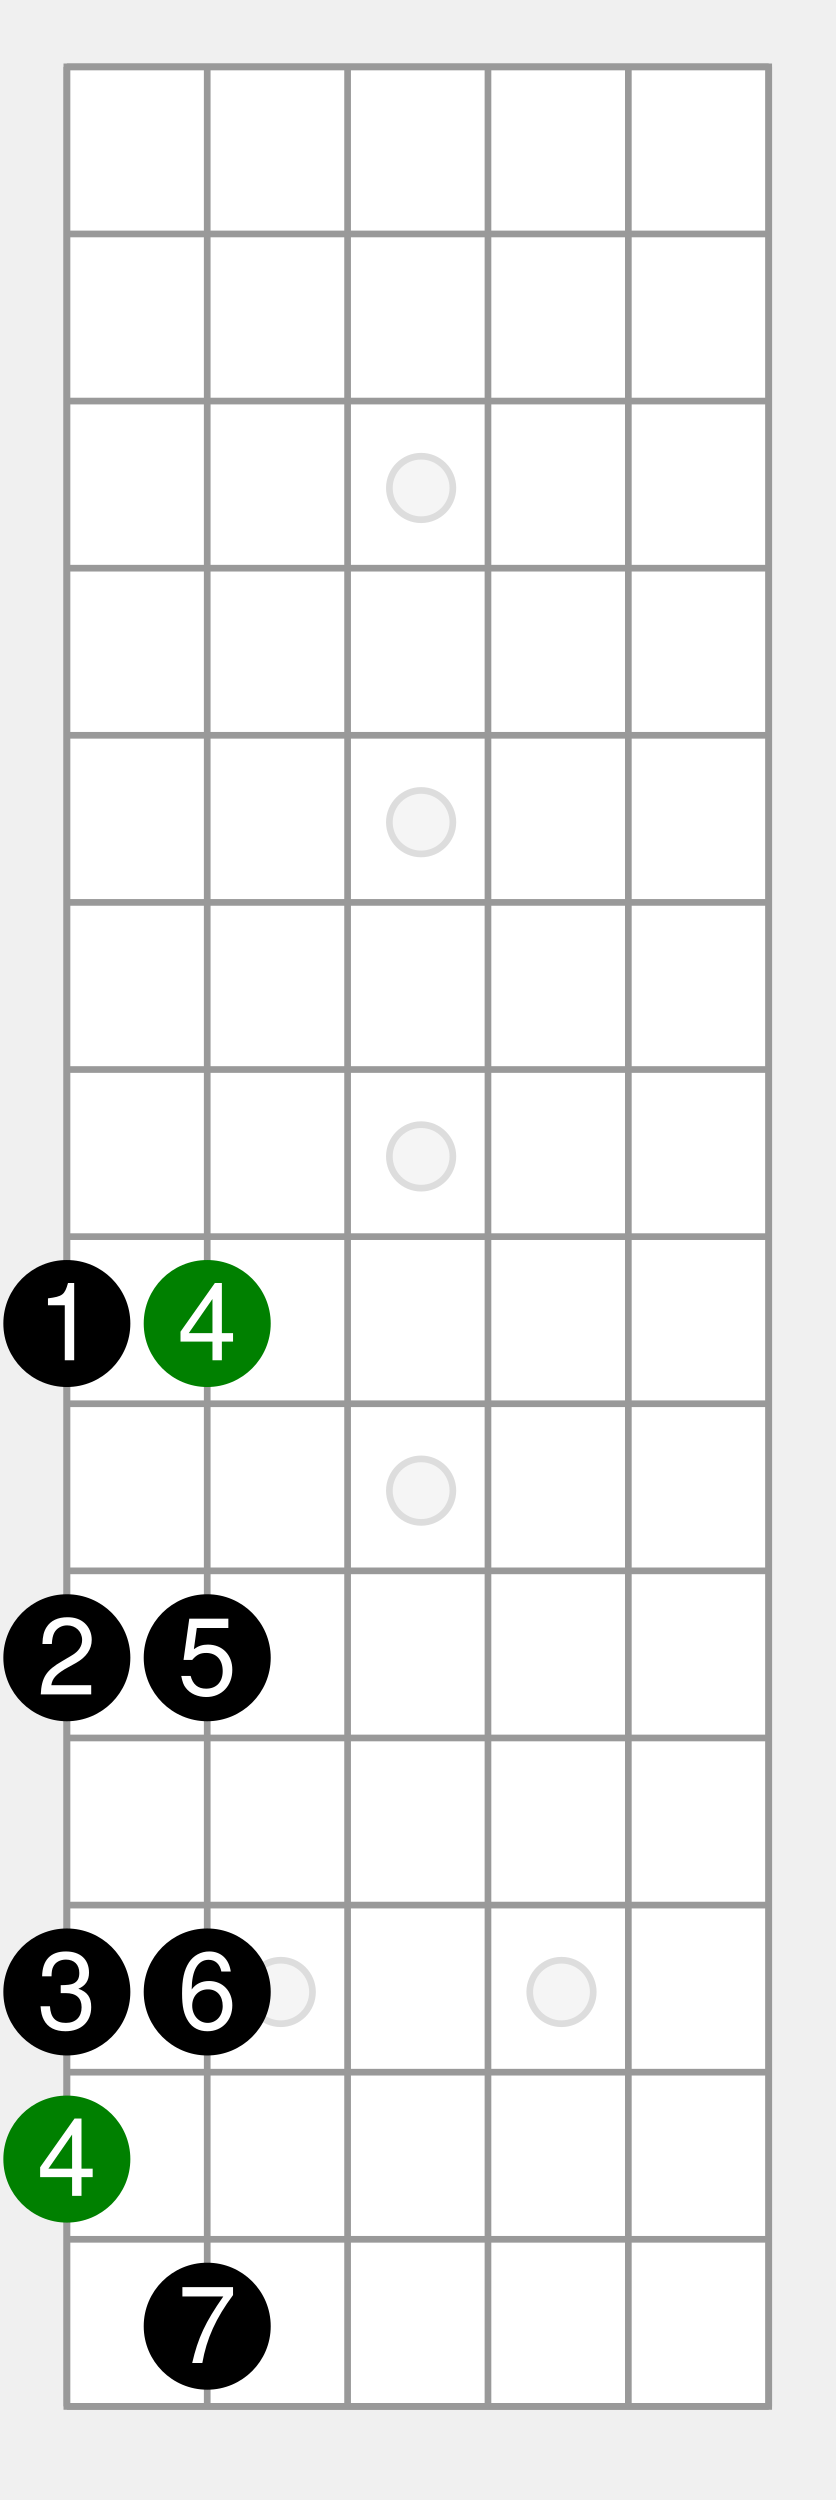
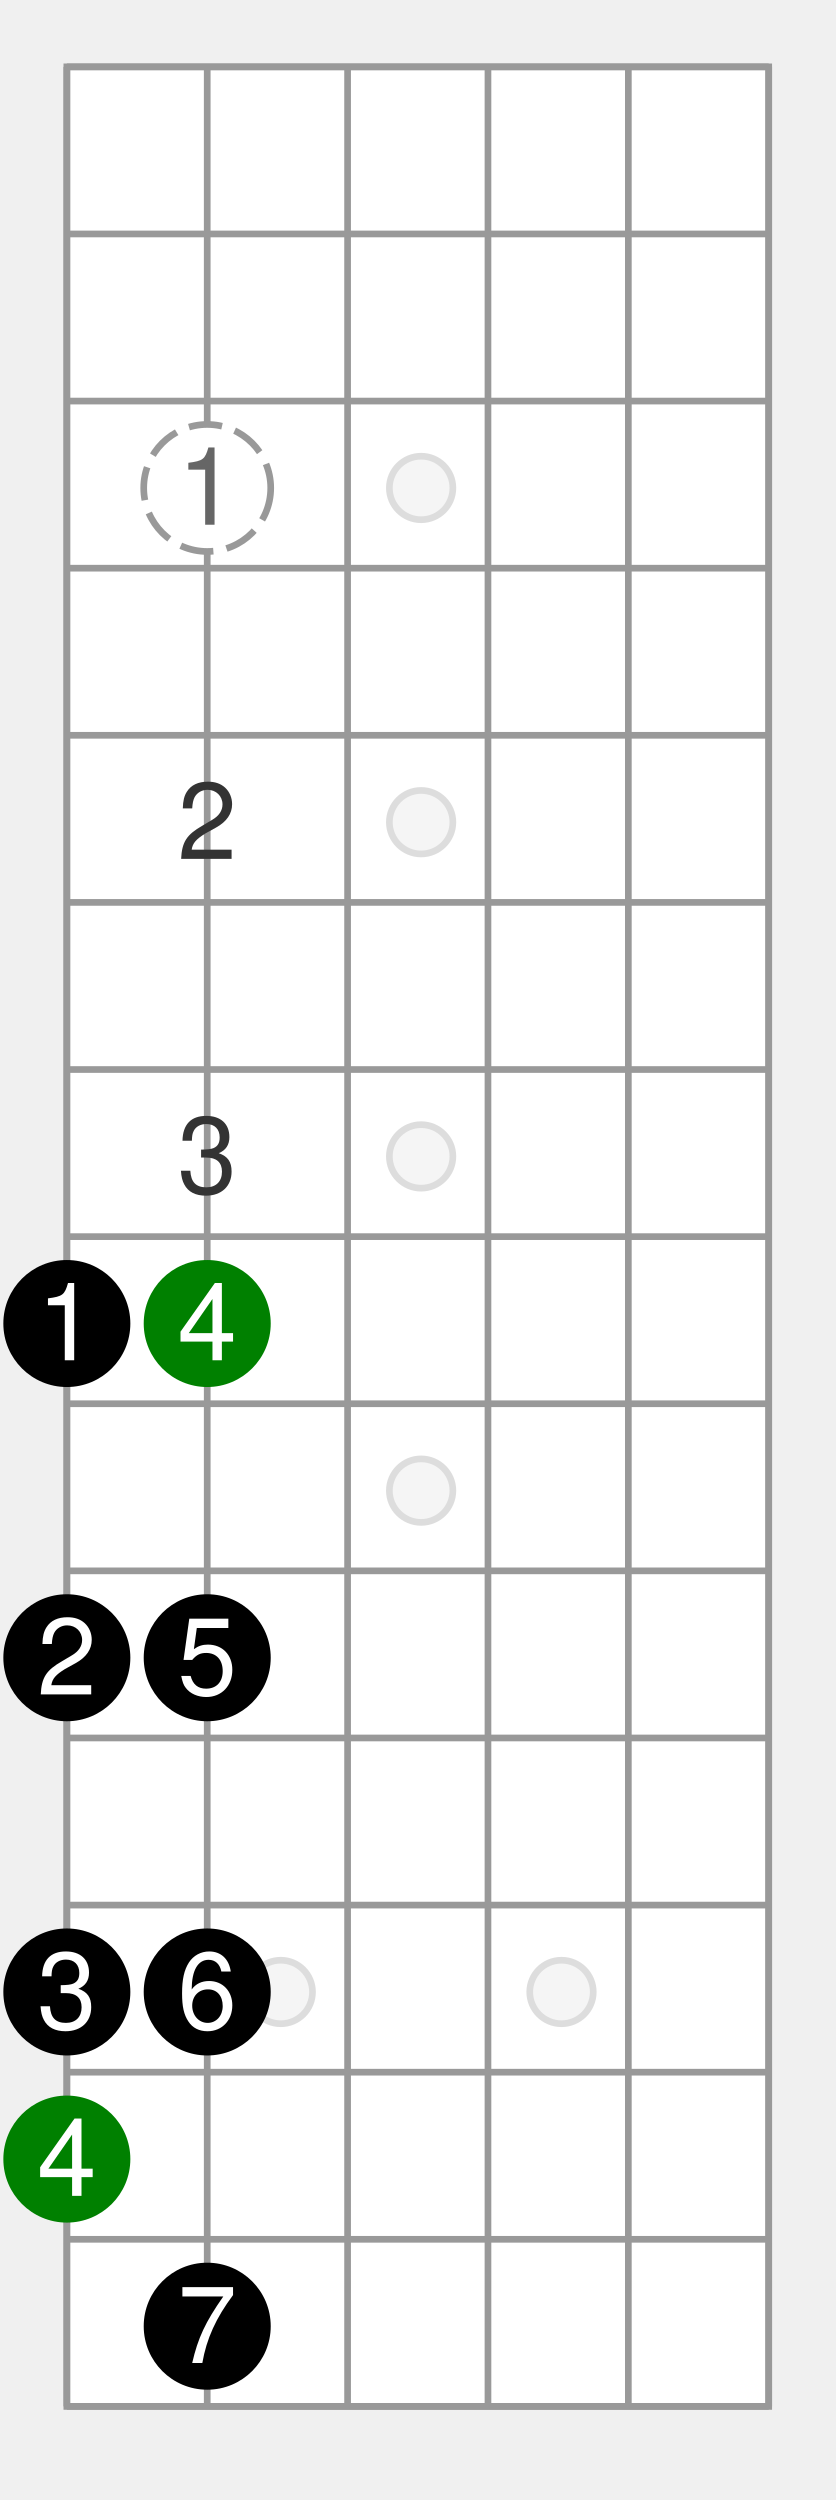
- <svg xmlns="http://www.w3.org/2000/svg" id="diagram-new" class="fbd-diagram" width="100%" viewBox="0 0 125 374" preserveAspectRatio="xMidYMid meet" font-size="16px" data-fbd="{&quot;numStrings&quot;:6,&quot;numFrets&quot;:14,&quot;inlays&quot;:[3,5,7,9,&quot;12:double&quot;],&quot;grid&quot;:[[null,null,null,null,null,null,null,null],[null,null,null,null,null,null,null,null],[null,null,null,null,null,null,null,null],[null,null,null,null,null,null,null,null],[null,null,null,null,null,null,null,null],[null,null,null,null,null,null,null,null],[null,null,null,null,null,null,null,null],[null,null,null,null,null,null,null,null],[null,{&quot;dot&quot;:true,&quot;label&quot;:&quot;1&quot;},{&quot;dot&quot;:true,&quot;class&quot;:&quot;fbd-note-root&quot;,&quot;label&quot;:&quot;4&quot;},null,null,null,null,null],[null,null,null,null,null,null,null,null],[null,{&quot;dot&quot;:true,&quot;label&quot;:&quot;2&quot;},{&quot;dot&quot;:true,&quot;label&quot;:&quot;5&quot;},null,null,null,null,null],[null,null,null,null,null,null,null,null],[null,{&quot;dot&quot;:true,&quot;label&quot;:&quot;3&quot;},{&quot;dot&quot;:true,&quot;label&quot;:&quot;6&quot;},null,null,null,null,null],[null,{&quot;dot&quot;:true,&quot;class&quot;:&quot;fbd-note-root&quot;,&quot;label&quot;:&quot;4&quot;}],[null,null,{&quot;label&quot;:&quot;7&quot;,&quot;dot&quot;:true}]]}">
+ <svg xmlns="http://www.w3.org/2000/svg" id="diagram-new" class="fbd-diagram" width="100%" viewBox="0 0 125 374" preserveAspectRatio="xMidYMid meet" font-size="16px" data-fbd="{&quot;numStrings&quot;:6,&quot;numFrets&quot;:14,&quot;inlays&quot;:[3,5,7,9,&quot;12:double&quot;],&quot;grid&quot;:[[null,null,null,null,null,null,null,null],[null,null,null,null,null,null,null,null],[null,null,null,null,null,null,null,null],[null,null,{&quot;label&quot;:&quot;1&quot;,&quot;dot&quot;:true,&quot;class&quot;:&quot;fbd-note-optional&quot;},null,null,null,null,null],[null,null,null,null,null,null,null,null],[null,null,&quot;2&quot;,null,null,null,null,null],[null,null,null,null,null,null,null,null],[null,null,&quot;3&quot;,null,null,null,null,null],[null,{&quot;dot&quot;:true,&quot;label&quot;:&quot;1&quot;},{&quot;dot&quot;:true,&quot;class&quot;:&quot;fbd-note-root&quot;,&quot;label&quot;:&quot;4&quot;},null,null,null,null,null],[null,null,null,null,null,null,null,null],[null,{&quot;dot&quot;:true,&quot;label&quot;:&quot;2&quot;},{&quot;dot&quot;:true,&quot;label&quot;:&quot;5&quot;},null,null,null,null,null],[null,null,null,null,null,null,null,null],[null,{&quot;dot&quot;:true,&quot;label&quot;:&quot;3&quot;},{&quot;dot&quot;:true,&quot;label&quot;:&quot;6&quot;},null,null,null,null,null],[null,{&quot;dot&quot;:true,&quot;class&quot;:&quot;fbd-note-root&quot;,&quot;label&quot;:&quot;4&quot;}],[null,null,{&quot;label&quot;:&quot;7&quot;,&quot;dot&quot;:true}]]}">
  <style type="text/css">/*  */
 .fbd-grid { stroke: #999; } .fbd-grid-background { fill: #fff; } .fbd-diagram { font-family: "Helvetica Neue",Helvetica,Arial,sans-serif; font-weight: 500; } .fbd-inlays { fill: #f5f5f5; stroke: #ddd; } .fbd-positions text { fill: #333; text-anchor: middle; } .fbd-positions circle + text { fill: #fff; } .fbd-dots { fill: #000; stroke: none; } .fbd-note-footer { font-size: 75%; text-anchor: middle; fill: #000; } .fbd-note-root circle { fill: green; } .fbd-note-optional circle { fill: #fff; stroke: #999; stroke-dasharray: 5,2; } .fbd-note-optional circle + text { fill: #666; } .fbd-note-chromatic circle { fill: #fcc; } .fbd-note-chromatic circle + text { fill: #000; }
/*  */
</style>
  <g class="fbd-grid">
    <rect class="fbd-grid-background" x="10" y="10" width="105" height="350" />
    <path class="fbd-frets" d=" M10 10 h105 M10 35 h105 M10 60 h105 M10 85 h105 M10 110 h105 M10 135 h105 M10 160 h105 M10 185 h105 M10 210 h105 M10 235 h105 M10 260 h105 M10 285 h105 M10 310 h105 M10 335 h105 M10 360 h105" />
    <path class="fbd-strings" d=" M10 10 v350 M31 10 v350 M52 10 v350 M73 10 v350 M94 10 v350 M115 10 v350" />
  </g>
  <g class="fbd-inlays">
    <circle cx="63" cy="73" r="4.75" />
    <circle cx="63" cy="123" r="4.75" />
    <circle cx="63" cy="173" r="4.75" />
    <circle cx="63" cy="223" r="4.75" />
    <circle cx="42" cy="298" r="4.75" />
    <circle cx="84" cy="298" r="4.75" />
  </g>
  <g class="fbd-positions">
+     <g class="fbd-pos-2-3 fbd-note-optional">
+       <circle cx="31" cy="73" r="9.5" />
+       <text x="31" y="78.5">1</text>
+     </g>
+     <g class="fbd-pos-2-5">
+       <text x="31" y="128.5">2</text>
+     </g>
+     <g class="fbd-pos-2-7">
+       <text x="31" y="178.5">3</text>
+     </g>
    <g class="fbd-pos-1-8">
      <circle cx="10" cy="198" r="9.5" />
      <text x="10" y="203.5">1</text>
    </g>
    <g class="fbd-pos-2-8 fbd-note-root">
      <circle cx="31" cy="198" r="9.5" />
      <text x="31" y="203.5">4</text>
    </g>
    <g class="fbd-pos-1-10">
      <circle cx="10" cy="248" r="9.5" />
      <text x="10" y="253.5">2</text>
    </g>
    <g class="fbd-pos-2-10">
      <circle cx="31" cy="248" r="9.5" />
      <text x="31" y="253.5">5</text>
    </g>
    <g class="fbd-pos-1-12">
      <circle cx="10" cy="298" r="9.5" />
      <text x="10" y="303.5">3</text>
    </g>
    <g class="fbd-pos-2-12">
      <circle cx="31" cy="298" r="9.5" />
      <text x="31" y="303.5">6</text>
    </g>
    <g class="fbd-pos-1-13 fbd-note-root">
      <circle cx="10" cy="323" r="9.5" />
      <text x="10" y="328.5">4</text>
    </g>
    <g class="fbd-pos-2-14">
      <circle cx="31" cy="348" r="9.5" />
      <text x="31" y="353.5">7</text>
    </g>
  </g>
</svg>
